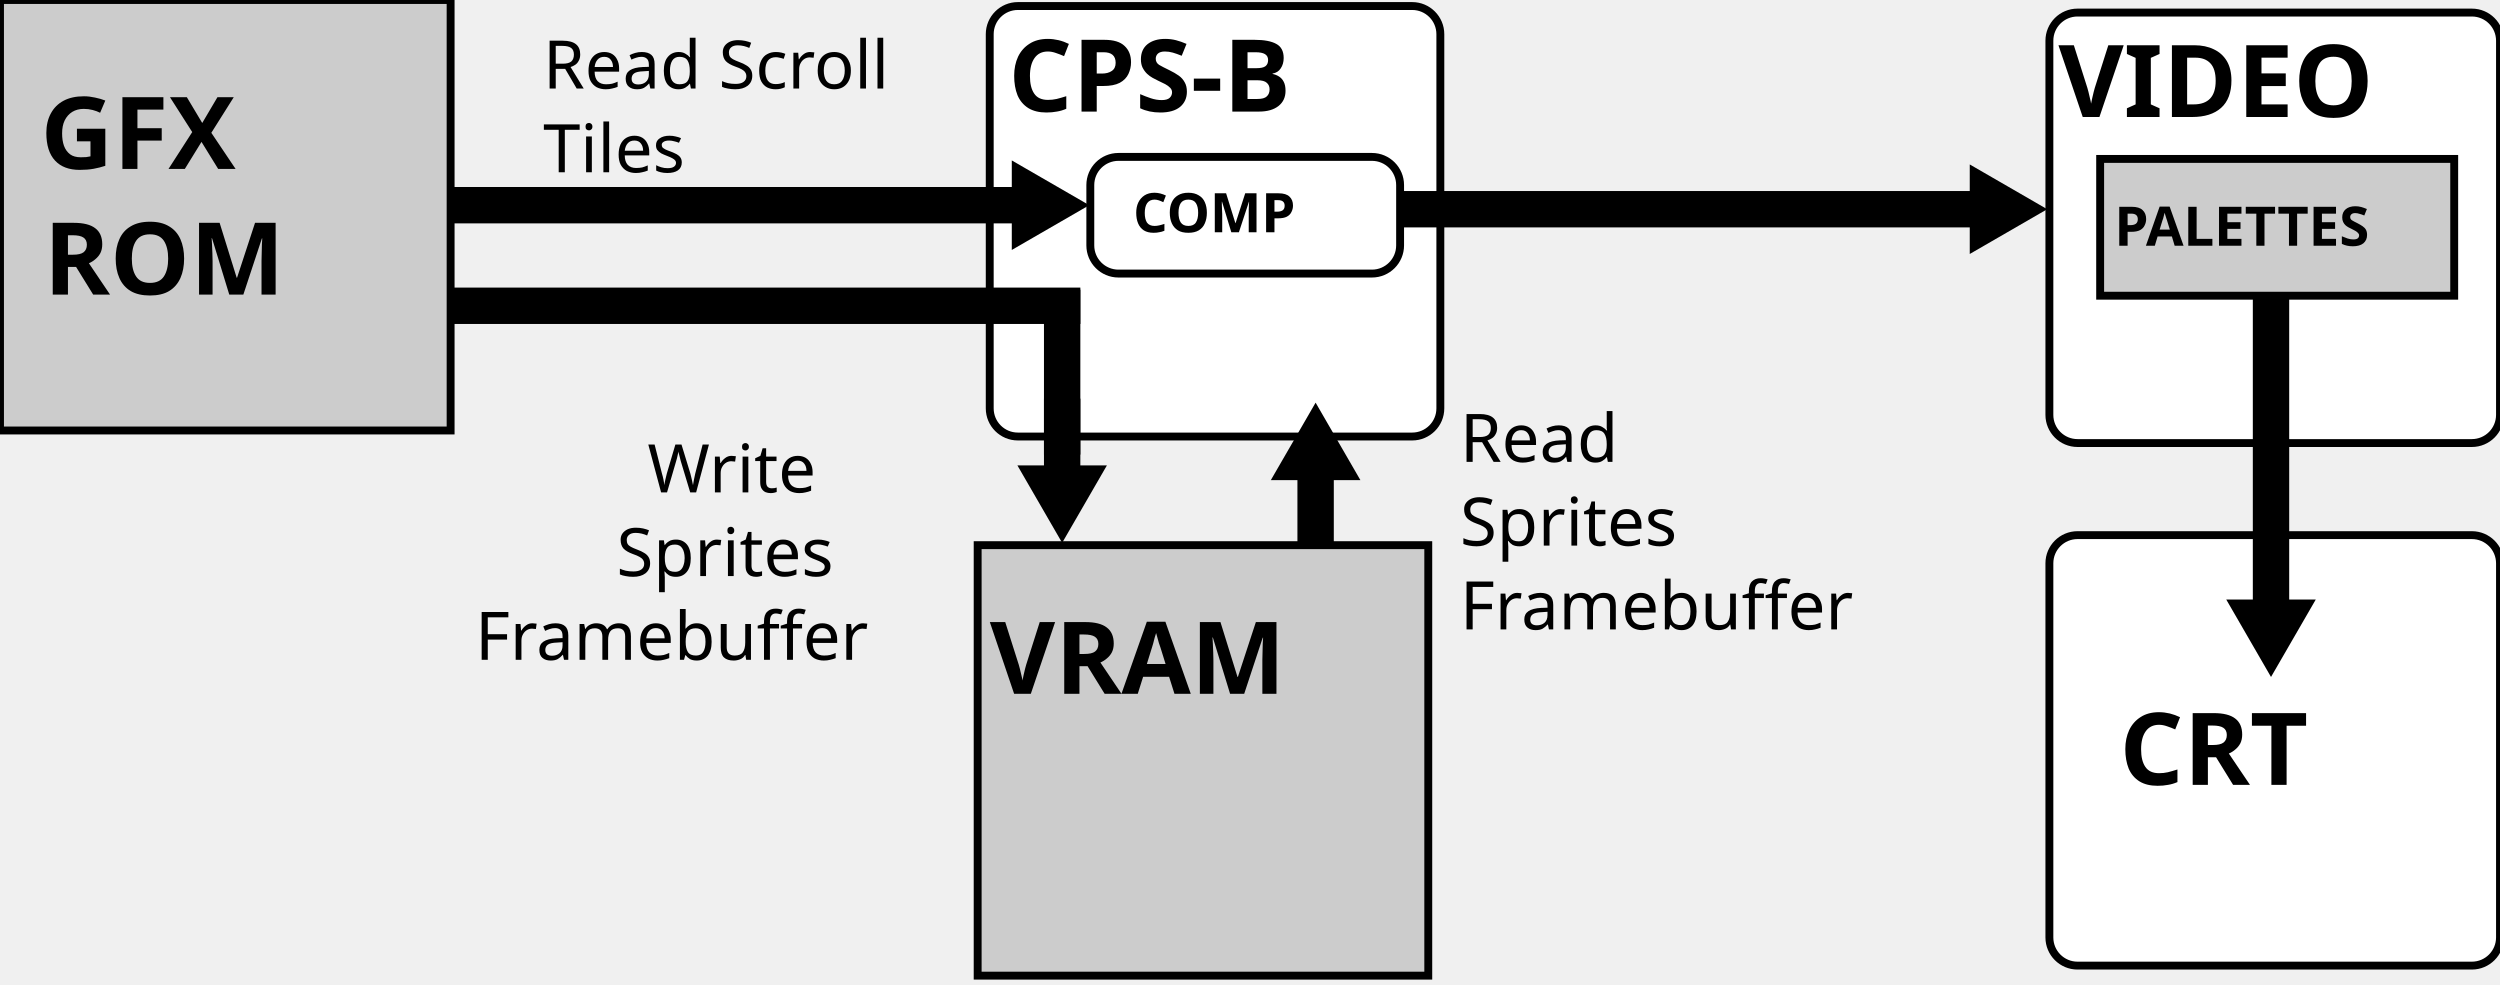
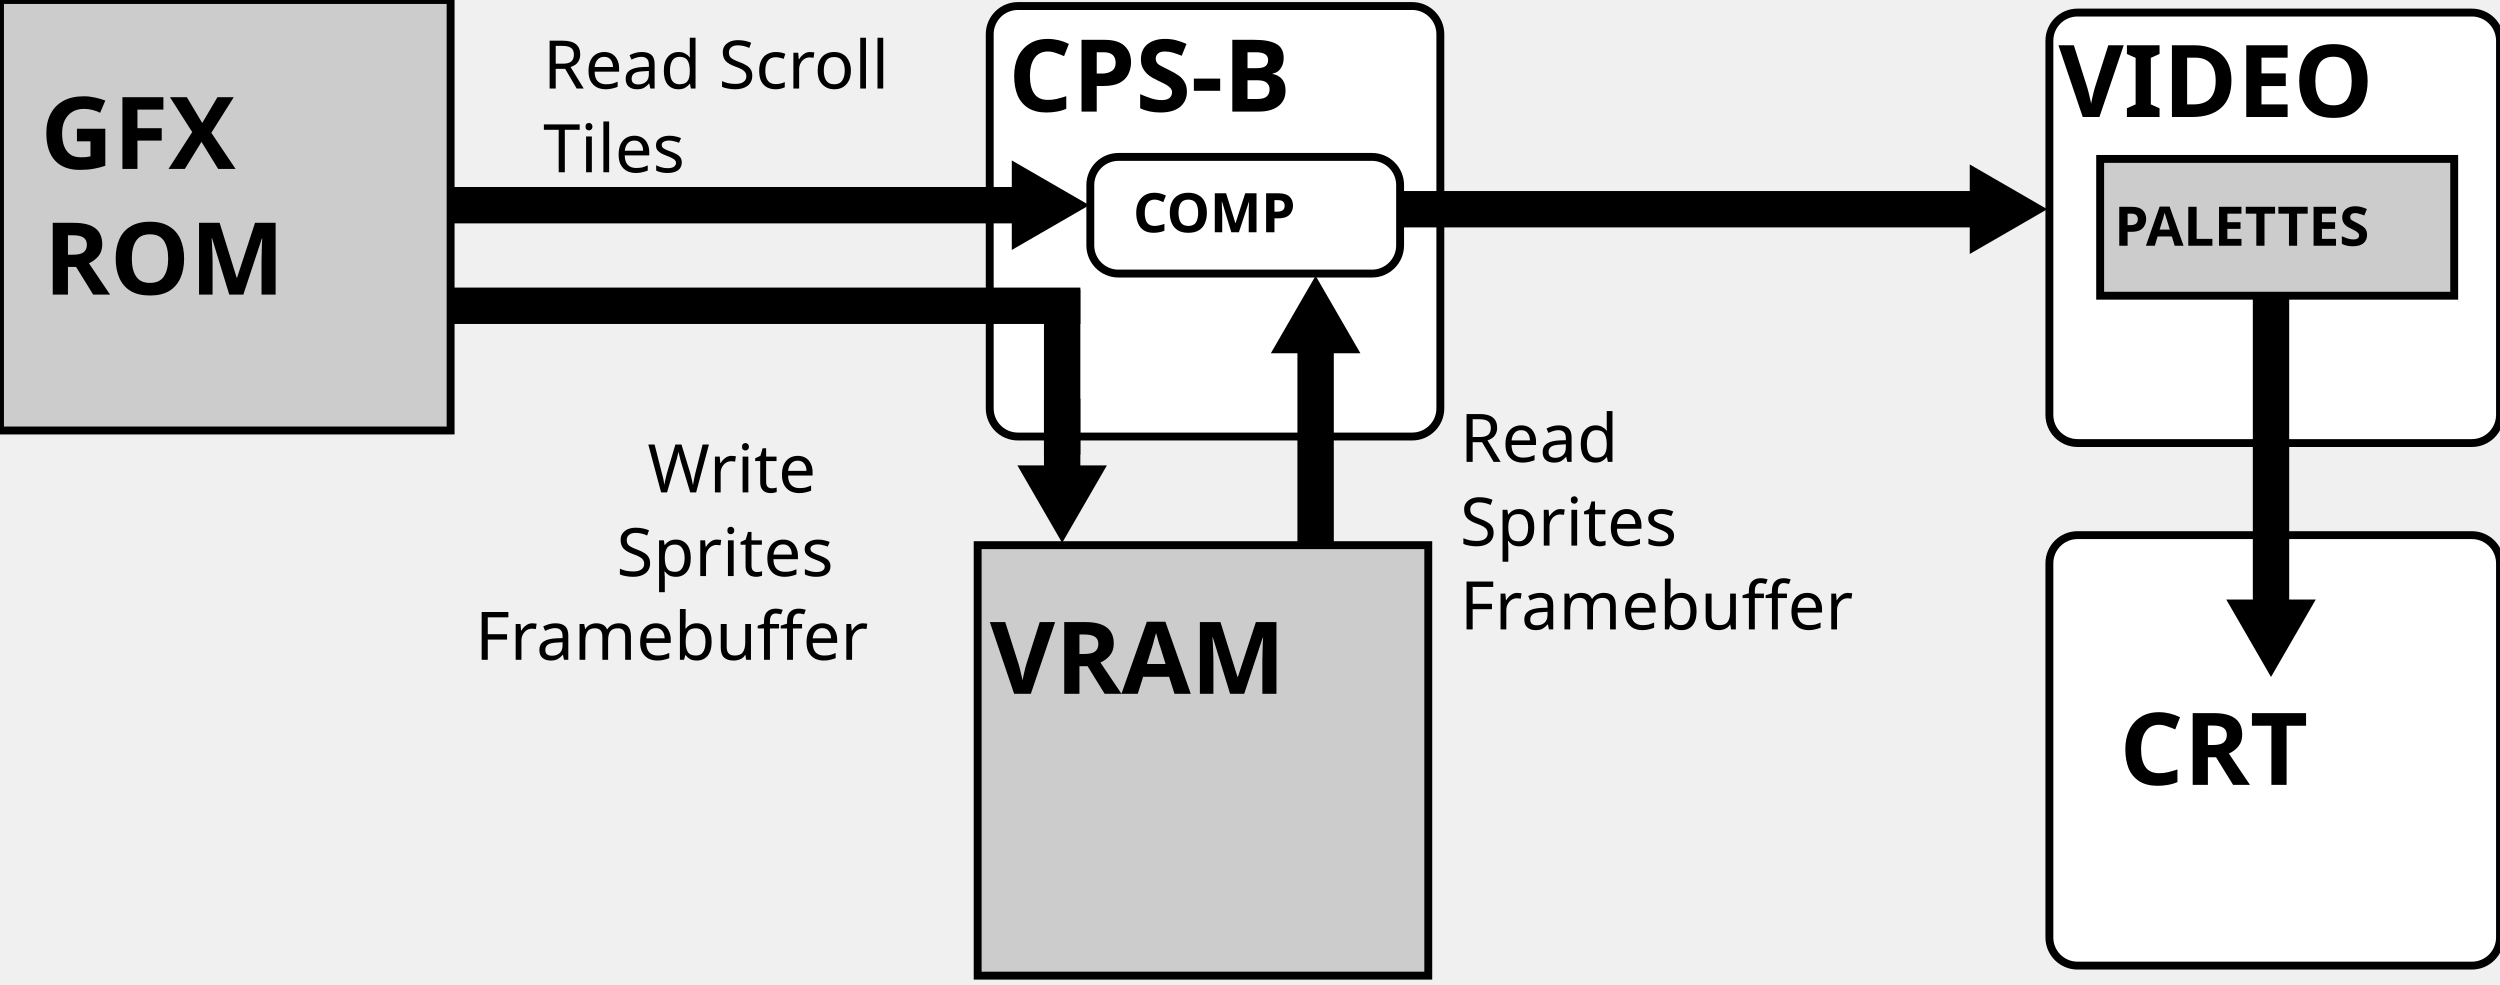
<svg xmlns="http://www.w3.org/2000/svg" width="210.674mm" height="82.961mm" viewBox="0 0 210.674 82.961" version="1.1" id="svg276032">
  <defs id="defs276029">
    <marker style="overflow:visible" id="TriangleOutS" refX="0.0" refY="0.0" orient="auto">
      <path transform="scale(0.2)" style="fill-rule:evenodd;fill:context-stroke;stroke:context-stroke;stroke-width:1.0pt" d="M 5.77,0.0 L -2.88,5.0 L -2.88,-5.0 L 5.77,0.0 z " id="path276729" />
    </marker>
    <marker style="overflow:visible" id="TriangleOutS-6" refX="0" refY="0" orient="auto">
      <path transform="scale(0.2)" style="fill:context-stroke;fill-rule:evenodd;stroke:context-stroke;stroke-width:1pt" d="M 5.77,0 -2.88,5 V -5 Z" id="path276729-3" />
    </marker>
    <marker style="overflow:visible" id="TriangleOutS-6-7" refX="0" refY="0" orient="auto">
      <path transform="scale(0.2)" style="fill:context-stroke;fill-rule:evenodd;stroke:context-stroke;stroke-width:1pt" d="M 5.77,0 -2.88,5 V -5 Z" id="path276729-3-2" />
    </marker>
    <marker style="overflow:visible" id="TriangleOutS-3" refX="0" refY="0" orient="auto">
      <path transform="scale(0.2)" style="fill:context-stroke;fill-rule:evenodd;stroke:context-stroke;stroke-width:1pt" d="M 5.77,0 -2.88,5 V -5 Z" id="path276729-7" />
    </marker>
    <marker style="overflow:visible" id="TriangleOutS-3-4" refX="0" refY="0" orient="auto">
      <path transform="scale(0.2)" style="fill:context-stroke;fill-rule:evenodd;stroke:context-stroke;stroke-width:1pt" d="M 5.77,0 -2.88,5 V -5 Z" id="path276729-7-5" />
    </marker>
    <marker style="overflow:visible" id="TriangleOutS-7" refX="0" refY="0" orient="auto">
      <path transform="scale(0.2)" style="fill:context-stroke;fill-rule:evenodd;stroke:context-stroke;stroke-width:1pt" d="M 5.77,0 -2.88,5 V -5 Z" id="path276729-2" />
    </marker>
  </defs>
  <g id="layer1" transform="translate(0.1400981,0.1173327)">
    <rect style="fill:#cccccc;stroke-width:0.665;fill-opacity:1;stroke:#000000;stroke-opacity:1;stroke-miterlimit:4;stroke-dasharray:none" id="rect276132" width="37.973" height="36.277" x="-0.14" y="-0.117" />
    <rect style="fill:#cccccc;fill-opacity:1;stroke:#000000;stroke-width:0.665;stroke-miterlimit:4;stroke-dasharray:none;stroke-opacity:1" id="rect276132-3" width="37.973" height="36.277" x="82.247" y="45.823" />
    <rect style="fill:#ffffff;fill-opacity:1;stroke:#000000;stroke-width:0.665;stroke-miterlimit:4;stroke-dasharray:none;stroke-opacity:1" id="rect276132-0" width="37.973" height="36.277" x="172.561" y="44.978" ry="2.373" />
    <rect style="fill:#ffffff;fill-opacity:1;stroke:#000000;stroke-width:0.665;stroke-miterlimit:4;stroke-dasharray:none;stroke-opacity:1" id="rect276132-0-1" width="37.973" height="36.277" x="83.264" y="0.391" ry="2.373" />
    <rect style="fill:#ffffff;fill-opacity:1;stroke:#000000;stroke-width:0.665;stroke-miterlimit:4;stroke-dasharray:none;stroke-opacity:1" id="rect276132-0-4" width="37.973" height="36.277" x="172.561" y="0.941" ry="2.373" />
    <path style="fill:none;stroke:#000000;stroke-width:3.065;stroke-linecap:butt;stroke-linejoin:miter;stroke-miterlimit:4;stroke-dasharray:none;stroke-opacity:1;marker-end:url(#TriangleOutS)" d="m 117.168,17.513 h 50.856" id="path276579" />
    <path style="fill:none;stroke:#000000;stroke-width:3.065;stroke-linecap:butt;stroke-linejoin:miter;stroke-miterlimit:4;stroke-dasharray:none;stroke-opacity:1;marker-end:url(#TriangleOutS-7)" d="m 191.237,22.41 0,30.167" id="path276579-03" />
    <path style="fill:none;stroke:#000000;stroke-width:3.065;stroke-linecap:butt;stroke-linejoin:miter;stroke-miterlimit:4;stroke-dasharray:none;stroke-opacity:1;marker-end:url(#TriangleOutS-3)" d="m 89.367,33.475 v 7.798" id="path276579-0" />
-     <path style="fill:none;stroke:#000000;stroke-width:3.065;stroke-linecap:butt;stroke-linejoin:miter;stroke-miterlimit:4;stroke-dasharray:none;stroke-opacity:1;marker-end:url(#TriangleOutS-3-4)" d="m 110.726,45.965 v -7.798" id="path276579-0-4" />
+     <path style="fill:none;stroke:#000000;stroke-width:3.065;stroke-linecap:butt;stroke-linejoin:miter;stroke-miterlimit:4;stroke-dasharray:none;stroke-opacity:1;marker-end:url(#TriangleOutS-3-4)" d="m 110.726,45.965 0,-18.489" id="path276579-0-4" />
    <path style="fill:none;stroke:#000000;stroke-width:3.065;stroke-linecap:butt;stroke-linejoin:miter;stroke-miterlimit:4;stroke-dasharray:none;stroke-opacity:1;marker-end:url(#TriangleOutS-6)" d="m 37.859,17.174 49.438,0" id="path276579-8" />
    <path style="fill:none;stroke:#000000;stroke-width:3.065;stroke-linecap:butt;stroke-linejoin:miter;stroke-miterlimit:4;stroke-dasharray:none;stroke-opacity:1" d="M 37.69,25.65 H 90.901" id="path276579-8-6" />
    <path style="fill:none;stroke:#000000;stroke-width:3.065;stroke-linecap:butt;stroke-linejoin:miter;stroke-miterlimit:4;stroke-dasharray:none;stroke-opacity:1" d="M 89.367,38.194 V 24.294" id="path276579-8-6-1" />
    <text xml:space="preserve" style="font-style:normal;font-weight:normal;font-size:5.644px;line-height:1.25;font-family:sans-serif;fill:#000000;fill-opacity:1;stroke:none;stroke-width:0.265" x="45.63" y="7.342" id="text279039">
      <tspan id="tspan279037" style="font-size:5.644px;stroke-width:0.265" x="45.63" y="7.342">Read Scroll</tspan>
      <tspan style="font-size:5.644px;stroke-width:0.265" x="45.63" y="14.397" id="tspan279041">Tiles</tspan>
    </text>
    <text xml:space="preserve" style="font-style:normal;font-weight:normal;font-size:5.644px;line-height:1.25;font-family:sans-serif;fill:#000000;fill-opacity:1;stroke:none;stroke-width:0.265" x="122.899" y="38.808" id="text279039-0">
      <tspan id="tspan279037-3" style="font-size:5.644px;stroke-width:0.265" x="122.899" y="38.808">Read </tspan>
      <tspan style="font-size:5.644px;stroke-width:0.265" x="122.899" y="45.863" id="tspan282423">Sprites</tspan>
      <tspan style="font-size:5.644px;stroke-width:0.265" x="122.899" y="52.919" id="tspan279041-2">Framebuffer</tspan>
    </text>
    <text xml:space="preserve" style="font-style:normal;font-weight:normal;font-size:5.644px;line-height:1.25;font-family:sans-serif;fill:#000000;fill-opacity:1;stroke:none;stroke-width:0.265" x="80.369" y="41.377" id="text279039-0-0">
      <tspan id="tspan279037-3-6" style="font-size:5.644px;text-align:end;text-anchor:end;stroke-width:0.265" x="80.369" y="41.377">Write </tspan>
      <tspan style="font-size:5.644px;text-align:end;text-anchor:end;stroke-width:0.265" x="80.369" y="48.433" id="tspan282423-2">Sprites</tspan>
      <tspan style="font-size:5.644px;text-align:end;text-anchor:end;stroke-width:0.265" x="80.369" y="55.488" id="tspan279041-2-9">Framebuffer</tspan>
    </text>
    <text xml:space="preserve" style="font-style:normal;font-weight:normal;font-size:8.467px;line-height:1.25;font-family:sans-serif;fill:#000000;fill-opacity:1;stroke:none;stroke-width:0.265" x="19.197" y="14.122" id="text292927">
      <tspan id="tspan292925" style="font-weight:bold;font-size:8.467px;text-align:center;text-anchor:middle;stroke-width:0.265" x="19.197" y="14.122">GFX</tspan>
      <tspan style="font-weight:bold;font-size:8.467px;text-align:center;text-anchor:middle;stroke-width:0.265" x="19.197" y="24.706" id="tspan292929">ROM</tspan>
    </text>
    <text xml:space="preserve" style="font-style:normal;font-weight:normal;font-size:8.467px;line-height:1.25;font-family:sans-serif;fill:#000000;fill-opacity:1;stroke:none;stroke-width:0.265" x="101.233" y="58.353" id="text292927-4">
      <tspan style="font-weight:bold;font-size:8.467px;text-align:center;text-anchor:middle;stroke-width:0.265" x="101.233" y="58.353" id="tspan292929-3">VRAM</tspan>
    </text>
    <text xml:space="preserve" style="font-style:normal;font-weight:normal;font-size:8.467px;line-height:1.25;font-family:sans-serif;fill:#000000;fill-opacity:1;stroke:none;stroke-width:0.265" x="192.1" y="9.741" id="text292927-4-7">
      <tspan style="font-weight:bold;font-size:8.467px;text-align:center;text-anchor:middle;stroke-width:0.265" x="192.1" y="9.741" id="tspan292929-3-2">VIDEO</tspan>
    </text>
    <text xml:space="preserve" style="font-style:normal;font-weight:normal;font-size:8.467px;line-height:1.25;font-family:sans-serif;fill:#000000;fill-opacity:1;stroke:none;stroke-width:0.265" x="191.92" y="66.022" id="text292927-4-7-0">
      <tspan style="font-weight:bold;font-size:8.467px;text-align:center;text-anchor:middle;stroke-width:0.265" x="191.92" y="66.022" id="tspan292929-3-2-9">CRT</tspan>
    </text>
    <text xml:space="preserve" style="font-style:normal;font-weight:normal;font-size:8.467px;line-height:1.25;font-family:sans-serif;fill:#000000;fill-opacity:1;stroke:none;stroke-width:0.265" x="102.24" y="9.285" id="text292927-4-7-0-5">
      <tspan style="font-weight:bold;font-size:8.467px;text-align:center;text-anchor:middle;stroke-width:0.265" x="102.24" y="9.285" id="tspan292929-3-2-9-8">CPS-B</tspan>
    </text>
    <rect style="fill:#cccccc;fill-opacity:1;stroke:#000000;stroke-width:0.665;stroke-miterlimit:4;stroke-dasharray:none;stroke-opacity:1" id="rect276132-3-7" width="29.836" height="11.527" x="176.839" y="13.275" />
    <text xml:space="preserve" style="font-style:normal;font-weight:normal;font-size:4.586px;line-height:1.25;font-family:sans-serif;fill:#000000;fill-opacity:1;stroke:none;stroke-width:0.265" x="191.761" y="20.591" id="text292927-4-5">
      <tspan style="font-weight:bold;font-size:4.586px;text-align:center;text-anchor:middle;stroke-width:0.265" x="191.761" y="20.591" id="tspan292929-3-4">PALETTES</tspan>
    </text>
    <rect style="fill:#ffffff;fill-opacity:1;stroke:#000000;stroke-width:0.665;stroke-miterlimit:4;stroke-dasharray:none;stroke-opacity:1" id="rect276132-0-0" width="26.106" height="9.832" x="91.74" y="13.105" ry="2.373" />
    <text xml:space="preserve" style="font-style:normal;font-weight:normal;font-size:4.586px;line-height:1.25;font-family:sans-serif;fill:#000000;fill-opacity:1;stroke:none;stroke-width:0.265" x="105.165" y="19.454" id="text292927-4-5-5">
      <tspan style="font-weight:bold;font-size:4.586px;text-align:center;text-anchor:middle;stroke-width:0.265" x="105.165" y="19.454" id="tspan292929-3-4-0">COMP</tspan>
    </text>
  </g>
</svg>
